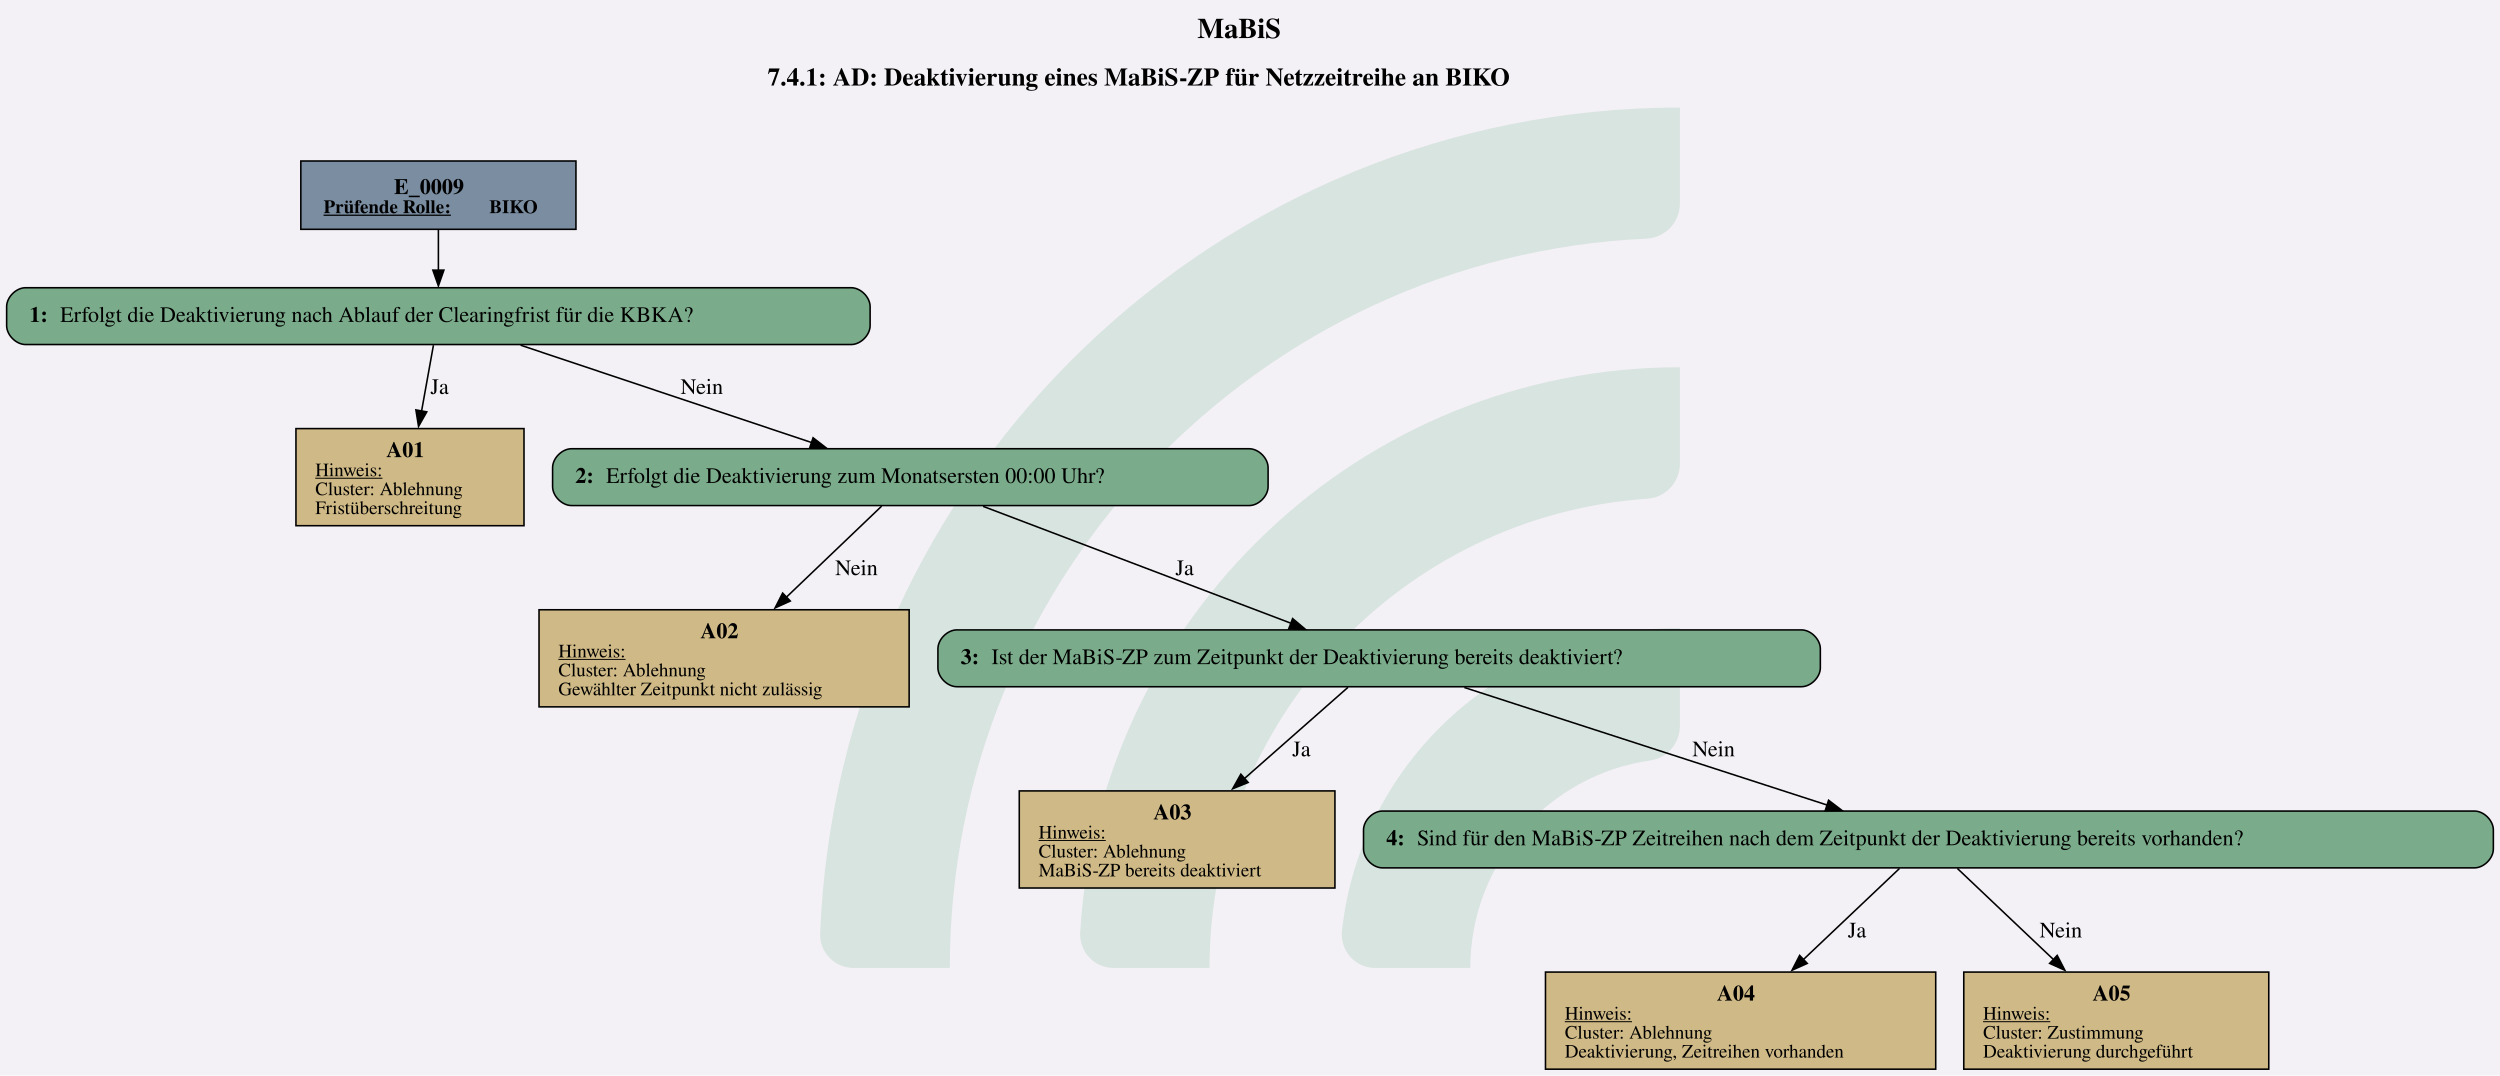
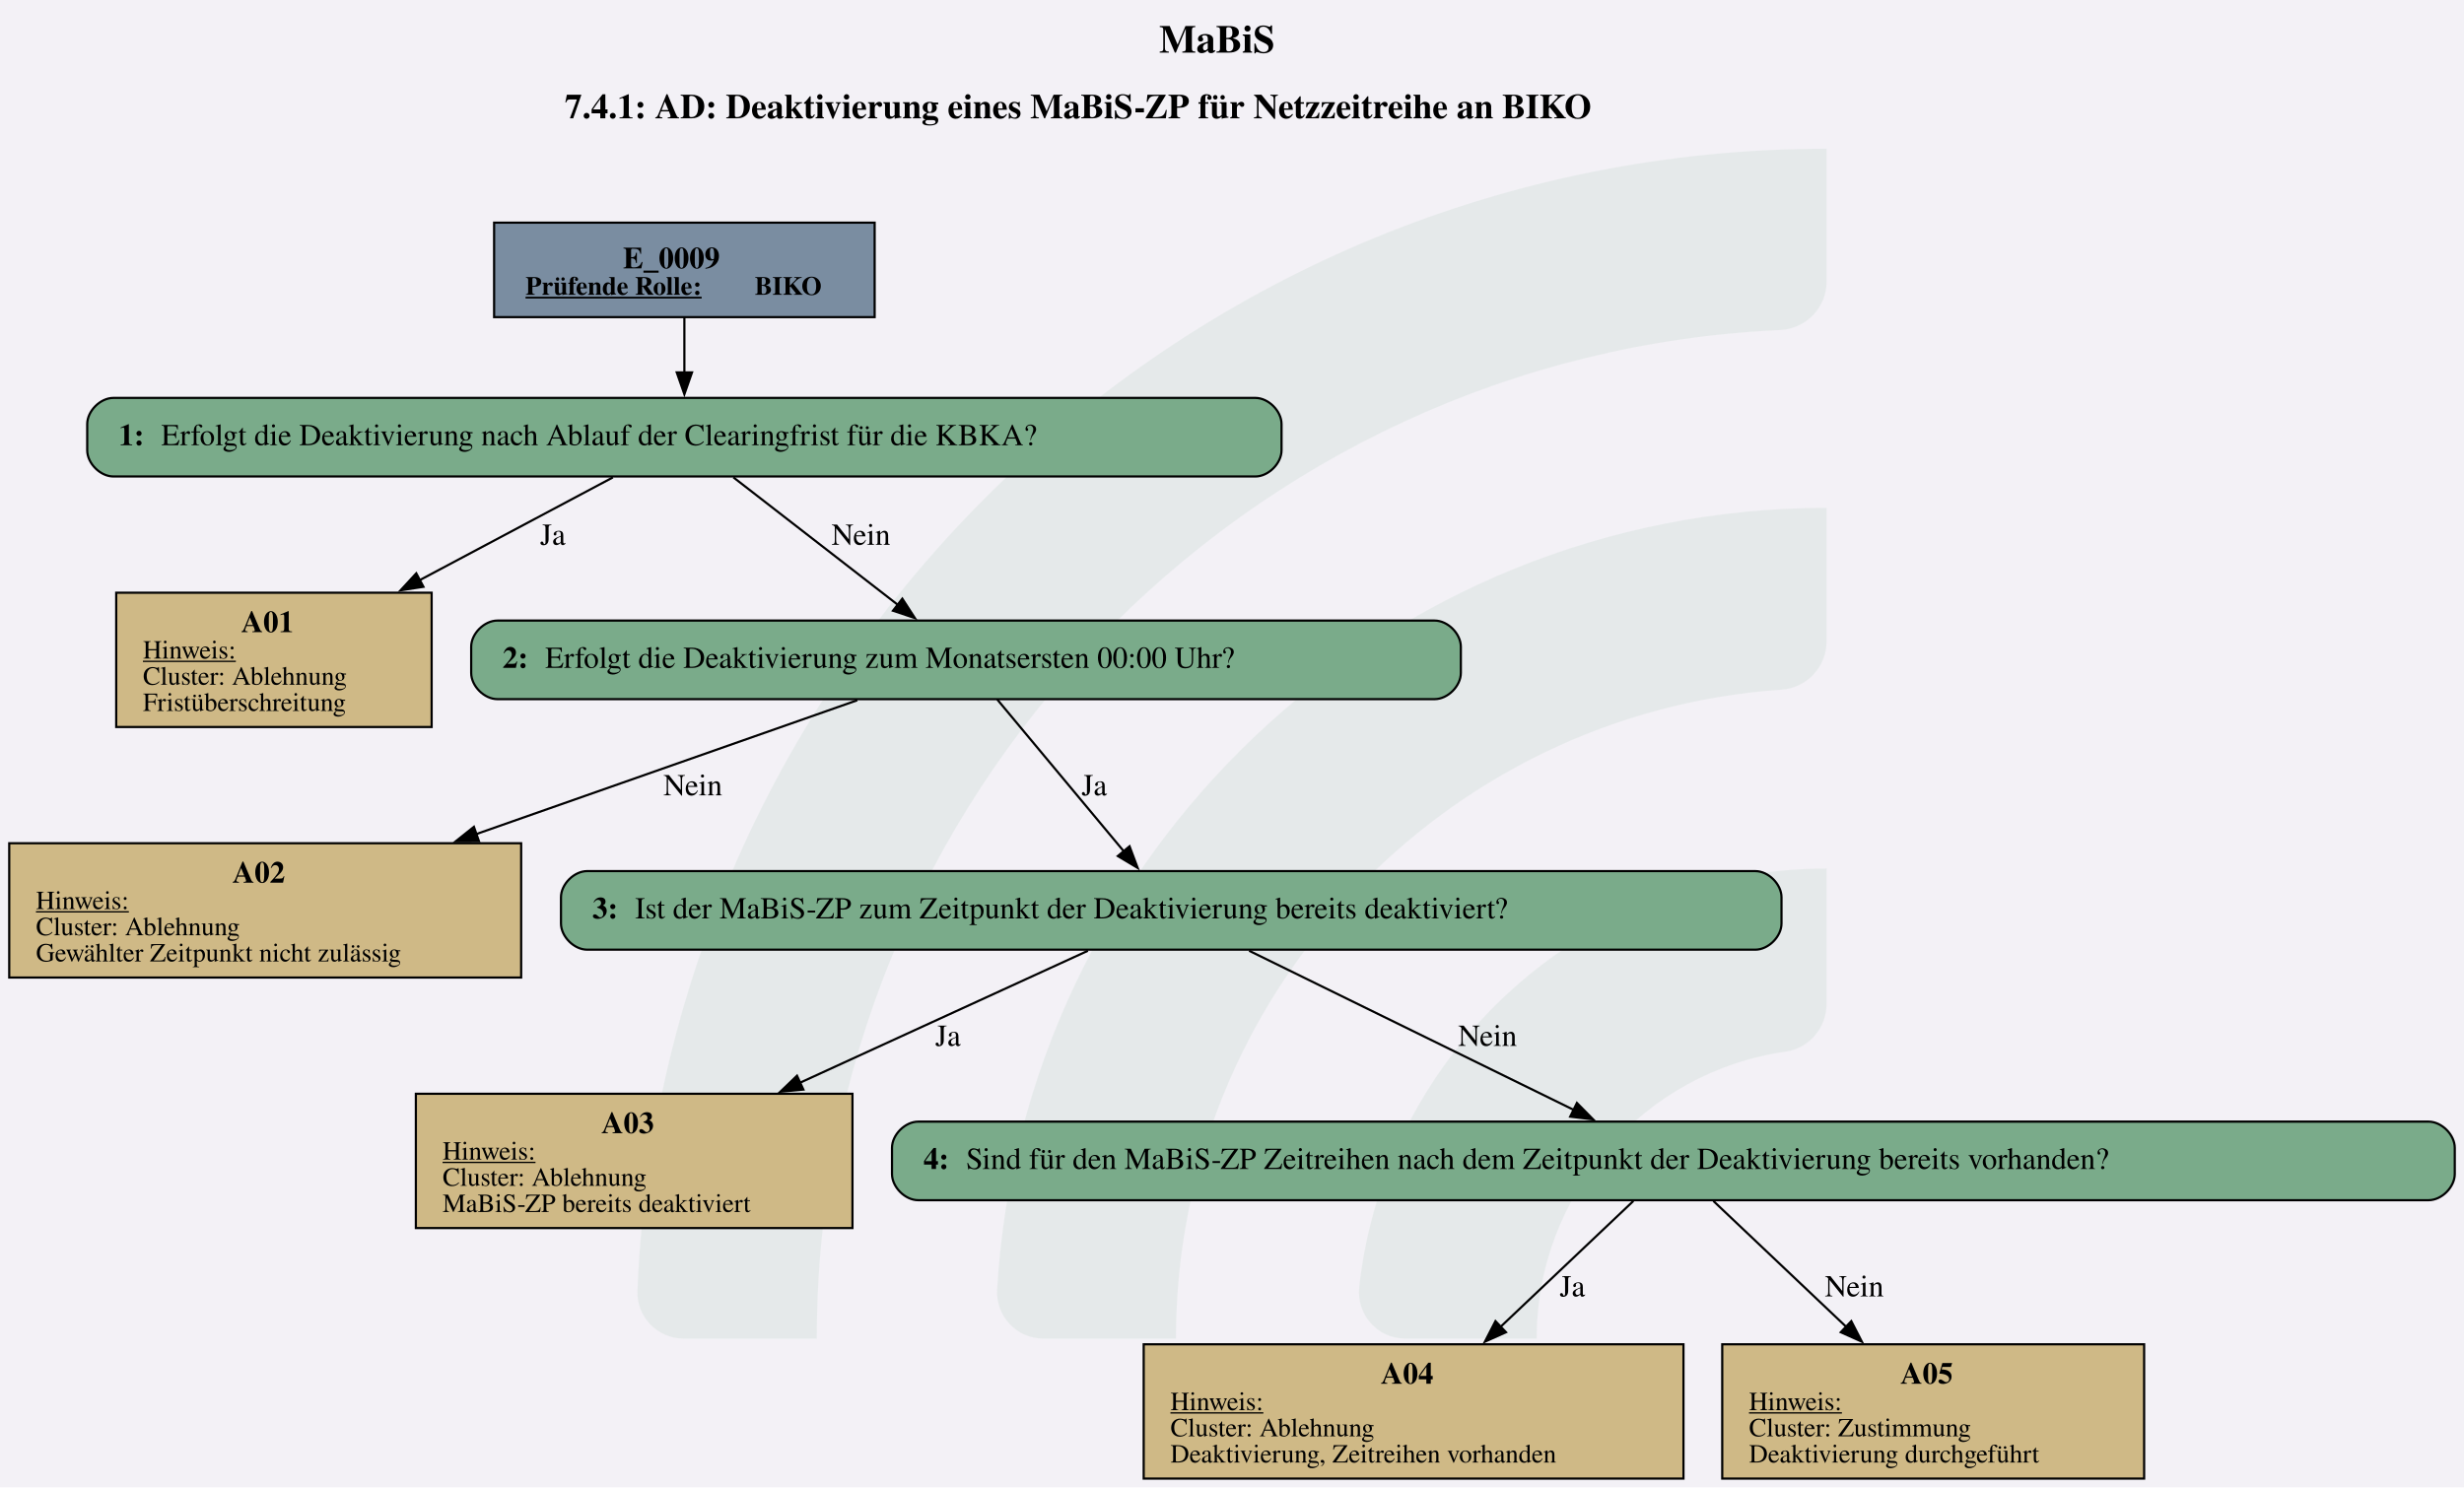
- <svg xmlns="http://www.w3.org/2000/svg" version="1.1" width="2110.667px" viewBox="0 0 2110.667 908.0" height="908.0px">
+ <svg xmlns="http://www.w3.org/2000/svg" version="1.1" width="1504.0px" viewBox="0 0 1504.0 908.0" height="908.0px">
  <g>
-     <svg version="1.1" width="2110.667px" viewBox="0 0 2110.667 908.0" height="908.0px">
-       <polygon fill="#f3f1f6" points="0,0 2110.667,0 2110.667,908.0 0,908.0" />
+     <svg version="1.1" width="1504.0px" viewBox="0 0 1504.0 908.0" height="908.0px">
+       <polygon fill="#f3f1f6" points="0,0 1504.0,0 1504.0,908.0 0,908.0" />
      <g>
-         <g transform="translate(692.4027, 90.8) scale(1 1) translate(0, 0) scale(4.106535 4.106535) ">
+         <g transform="translate(389.0694, 90.8) scale(1 1) translate(0, 0) scale(4.106535 4.106535) ">
          <defs id="defs2">
            <clipPath clipPathUnits="userSpaceOnUse" id="clipPath23">
              <path d="M 0,568.156 H 579.236 V 0 H 0 Z" id="path21" />
            </clipPath>
          </defs>
          <g id="layer1" transform="translate(-16.54194,-55.30527)">
            <g id="g19" clip-path="url(#clipPath23)" transform="matrix(0.3527778,0,0,-0.3527778,0.01017023,243.7368)" style="opacity:0.2">
              <g id="g25" transform="translate(122.444,32.7195)">
-                 <path d="m 0,0 h -56.104 c -11,0 -19.898,9.123 -19.463,20.115 10.594,267.191 231.277,481.302 501.029,481.302 v -56.02 c 0,-10.98 -8.688,-19.892 -19.658,-20.393 C 180.29,414.697 0,228.005 0,0" style="fill:#6ead83;fill-opacity:1;fill-rule:nonzero;stroke:none" id="path27" />
+                 <path d="m 0,0 h -56.104 c -11,0 -19.898,9.123 -19.463,20.115 10.594,267.191 231.277,481.302 501.029,481.302 v -56.02 c 0,-10.98 -8.688,-19.892 -19.658,-20.393 C 180.29,414.697 0,228.005 0,0" style="fill:#6ead83;fill-opacity:0.5;fill-rule:nonzero;stroke:none" id="path27" />
              </g>
              <g id="g29" transform="translate(273.7828,32.7195)">
-                 <path d="m 0,0 h -55.926 c -11.228,0 -20.091,9.482 -19.435,20.69 10.744,183.439 163.389,329.388 349.485,329.388 v -56.263 c 0,-10.709 -8.273,-19.617 -18.957,-20.35 C 112.819,263.696 0,144.774 0,0" style="fill:#6ead83;fill-opacity:1;fill-rule:nonzero;stroke:none" id="path31" />
+                 <path d="m 0,0 h -55.926 c -11.228,0 -20.091,9.482 -19.435,20.69 10.744,183.439 163.389,329.388 349.485,329.388 v -56.263 c 0,-10.709 -8.273,-19.617 -18.957,-20.35 C 112.819,263.696 0,144.774 0,0" style="fill:#6ead83;fill-opacity:0.5;fill-rule:nonzero;stroke:none" id="path31" />
              </g>
              <g id="g33" transform="translate(425.7667,32.7195)">
-                 <path d="m 0,0 h -55.445 c -11.653,0 -20.604,10.17 -19.334,21.753 10.866,99.032 95.031,176.341 196.919,176.341 v -57.011 c 0,-10.046 -7.283,-18.755 -17.229,-20.165 C 45.688,112.522 0,61.497 0,0" style="fill:#6ead83;fill-opacity:1;fill-rule:nonzero;stroke:none" id="path35" />
+                 <path d="m 0,0 h -55.445 c -11.653,0 -20.604,10.17 -19.334,21.753 10.866,99.032 95.031,176.341 196.919,176.341 v -57.011 c 0,-10.046 -7.283,-18.755 -17.229,-20.165 C 45.688,112.522 0,61.497 0,0" style="fill:#6ead83;fill-opacity:0.5;fill-rule:nonzero;stroke:none" id="path35" />
              </g>
            </g>
          </g>
        </g>
-         <svg width="1583pt" height="681pt" viewBox="0.00 0.00 1583.43 681.36">
+         <svg width="1128pt" height="681pt" viewBox="0.00 0.00 1128.14 681.36">
          <g id="graph0" class="graph" transform="scale(1 1) rotate(0) translate(4 677.36)">
-             <text text-anchor="start" x="754.34" y="-653.26" font-family="Times,serif" font-weight="bold" font-size="18.00">MaBiS</text>
-             <text text-anchor="start" x="482.09" y="-623.16" font-family="Times,serif" font-weight="bold" font-size="16.00">7.4.1: AD: Deaktivierung eines MaBiS-ZP für Netzzeitreihe an BIKO</text>
+             <text text-anchor="start" x="526.7" y="-653.26" font-family="Times,serif" font-weight="bold" font-size="18.00">MaBiS</text>
+             <text text-anchor="start" x="254.45" y="-623.16" font-family="Times,serif" font-weight="bold" font-size="16.00">7.4.1: AD: Deaktivierung eines MaBiS-ZP für Netzzeitreihe an BIKO</text>
            <g id="node1" class="node">
-               <polygon fill="#7a8da1" stroke="black" points="360.68,-575.36 186.38,-575.36 186.38,-532.08 360.68,-532.08 360.68,-575.36" />
-               <text text-anchor="start" x="245.4" y="-554.42" font-family="Times,serif" font-weight="bold" font-size="14.00">E_0009</text>
-               <text text-anchor="start" x="200.78" y="-542.32" font-family="Times,serif" font-weight="bold" text-decoration="underline" font-size="12.00">Prüfende Rolle:</text>
-               <text text-anchor="start" x="305.78" y="-542.32" font-family="Times,serif" font-weight="bold" font-size="12.00"> BIKO</text>
+               <polygon fill="#7a8da1" stroke="black" points="396.39,-575.36 222.09,-575.36 222.09,-532.08 396.39,-532.08 396.39,-575.36" />
+               <text text-anchor="start" x="281.12" y="-554.42" font-family="Times,serif" font-weight="bold" font-size="14.00">E_0009</text>
+               <text text-anchor="start" x="236.49" y="-542.32" font-family="Times,serif" font-weight="bold" text-decoration="underline" font-size="12.00">Prüfende Rolle:</text>
+               <text text-anchor="start" x="341.49" y="-542.32" font-family="Times,serif" font-weight="bold" font-size="12.00"> BIKO</text>
            </g>
            <g id="node2" class="node">
-               <path fill="#7aab8a" stroke="black" d="M535.05,-495.08C535.05,-495.08 12,-495.08 12,-495.08 6,-495.08 0,-489.08 0,-483.08 0,-483.08 0,-471.08 0,-471.08 0,-465.08 6,-459.08 12,-459.08 12,-459.08 535.05,-459.08 535.05,-459.08 541.05,-459.08 547.05,-465.08 547.05,-471.08 547.05,-471.08 547.05,-483.08 547.05,-483.08 547.05,-489.08 541.05,-495.08 535.05,-495.08" />
-               <text text-anchor="start" x="14.4" y="-473.4" font-family="Times,serif" font-weight="bold" font-size="14.00">1: </text>
-               <text text-anchor="start" x="33.9" y="-473.4" font-family="Times,serif" font-size="14.00">Erfolgt die Deaktivierung nach Ablauf der Clearingfrist für die KBKA?</text>
+               <path fill="#7aab8a" stroke="black" d="M570.76,-495.08C570.76,-495.08 47.72,-495.08 47.72,-495.08 41.72,-495.08 35.72,-489.08 35.72,-483.08 35.72,-483.08 35.72,-471.08 35.72,-471.08 35.72,-465.08 41.72,-459.08 47.72,-459.08 47.72,-459.08 570.76,-459.08 570.76,-459.08 576.76,-459.08 582.76,-465.08 582.76,-471.08 582.76,-471.08 582.76,-483.08 582.76,-483.08 582.76,-489.08 576.76,-495.08 570.76,-495.08" />
+               <text text-anchor="start" x="50.12" y="-473.4" font-family="Times,serif" font-weight="bold" font-size="14.00">1: </text>
+               <text text-anchor="start" x="69.62" y="-473.4" font-family="Times,serif" font-size="14.00">Erfolgt die Deaktivierung nach Ablauf der Clearingfrist für die KBKA?</text>
            </g>
            <g id="edge1" class="edge">
-               <path fill="none" stroke="black" d="M273.53,-531.93C273.53,-523.89 273.53,-514.57 273.53,-505.97" />
-               <polygon fill="black" stroke="black" points="277.03,-506.24 273.53,-496.24 270.03,-506.24 277.03,-506.24" />
+               <path fill="none" stroke="black" d="M309.24,-531.93C309.24,-524.07 309.24,-514.99 309.24,-506.55" />
+               <polygon fill="black" stroke="black" points="312.74,-506.75 309.24,-496.75 305.74,-506.75 312.74,-506.75" />
            </g>
            <g id="node3" class="node">
-               <polygon fill="#cfb986" stroke="black" points="327.77,-405.83 183.29,-405.83 183.29,-344.31 327.77,-344.31 327.77,-405.83" />
-               <text text-anchor="start" x="240.53" y="-387.77" font-family="Times,serif" font-weight="bold" font-size="14.00">A01</text>
-               <text text-anchor="start" x="195.53" y="-375.67" font-family="Times,serif" text-decoration="underline" font-size="12.00">Hinweis:</text>
-               <text text-anchor="start" x="195.53" y="-363.67" font-family="Times,serif" font-size="12.00">Cluster: Ablehnung</text>
-               <text text-anchor="start" x="195.53" y="-351.67" font-family="Times,serif" font-size="12.00">Fristüberschreitung</text>
+               <polygon fill="#cfb986" stroke="black" points="193.48,-405.83 49,-405.83 49,-344.31 193.48,-344.31 193.48,-405.83" />
+               <text text-anchor="start" x="106.24" y="-387.77" font-family="Times,serif" font-weight="bold" font-size="14.00">A01</text>
+               <text text-anchor="start" x="61.24" y="-375.67" font-family="Times,serif" text-decoration="underline" font-size="12.00">Hinweis:</text>
+               <text text-anchor="start" x="61.24" y="-363.67" font-family="Times,serif" font-size="12.00">Cluster: Ablehnung</text>
+               <text text-anchor="start" x="61.24" y="-351.67" font-family="Times,serif" font-size="12.00">Fristüberschreitung</text>
            </g>
            <g id="edge2" class="edge">
-               <path fill="none" stroke="black" d="M270.39,-458.66C268.32,-447.15 265.51,-431.57 262.9,-417.04" />
-               <polygon fill="black" stroke="black" points="266.17,-416.44 260.95,-407.22 259.28,-417.68 266.17,-416.44" />
-               <text text-anchor="middle" x="274.28" y="-427.78" font-family="Times,serif" font-size="14.00">Ja</text>
+               <path fill="none" stroke="black" d="M276.49,-458.66C252.11,-445.69 217.98,-427.53 187.93,-411.55" />
+               <polygon fill="black" stroke="black" points="189.73,-408.54 179.25,-406.93 186.44,-414.72 189.73,-408.54" />
+               <text text-anchor="middle" x="248.99" y="-427.78" font-family="Times,serif" font-size="14.00">Ja</text>
            </g>
            <g id="node4" class="node">
-               <path fill="#7aab8a" stroke="black" d="M787.18,-393.07C787.18,-393.07 357.88,-393.07 357.88,-393.07 351.88,-393.07 345.88,-387.07 345.88,-381.07 345.88,-381.07 345.88,-369.07 345.88,-369.07 345.88,-363.07 351.88,-357.07 357.88,-357.07 357.88,-357.07 787.18,-357.07 787.18,-357.07 793.18,-357.07 799.18,-363.07 799.18,-369.07 799.18,-369.07 799.18,-381.07 799.18,-381.07 799.18,-387.07 793.18,-393.07 787.18,-393.07" />
-               <text text-anchor="start" x="360.28" y="-371.39" font-family="Times,serif" font-weight="bold" font-size="14.00">2: </text>
-               <text text-anchor="start" x="379.78" y="-371.39" font-family="Times,serif" font-size="14.00">Erfolgt die Deaktivierung zum Monatsersten 00:00 Uhr?</text>
+               <path fill="#7aab8a" stroke="black" d="M652.89,-393.07C652.89,-393.07 223.59,-393.07 223.59,-393.07 217.59,-393.07 211.59,-387.07 211.59,-381.07 211.59,-381.07 211.59,-369.07 211.59,-369.07 211.59,-363.07 217.59,-357.07 223.59,-357.07 223.59,-357.07 652.89,-357.07 652.89,-357.07 658.89,-357.07 664.89,-363.07 664.89,-369.07 664.89,-369.07 664.89,-381.07 664.89,-381.07 664.89,-387.07 658.89,-393.07 652.89,-393.07" />
+               <text text-anchor="start" x="225.99" y="-371.39" font-family="Times,serif" font-weight="bold" font-size="14.00">2: </text>
+               <text text-anchor="start" x="245.49" y="-371.39" font-family="Times,serif" font-size="14.00">Erfolgt die Deaktivierung zum Monatsersten 00:00 Uhr?</text>
            </g>
            <g id="edge3" class="edge">
-               <path fill="none" stroke="black" d="M325.61,-458.66C376.93,-441.49 455.38,-415.25 510.03,-396.97" />
-               <polygon fill="black" stroke="black" points="510.91,-400.03 519.29,-393.54 508.69,-393.4 510.91,-400.03" />
-               <text text-anchor="middle" x="440.4" y="-427.78" font-family="Times,serif" font-size="14.00">Nein</text>
+               <path fill="none" stroke="black" d="M331.71,-458.66C352.61,-442.45 383.95,-418.16 407.23,-400.11" />
+               <polygon fill="black" stroke="black" points="409.07,-403.11 414.83,-394.22 404.78,-397.58 409.07,-403.11" />
+               <text text-anchor="middle" x="390.12" y="-427.78" font-family="Times,serif" font-size="14.00">Nein</text>
            </g>
            <g id="node5" class="node">
-               <polygon fill="#cfb986" stroke="black" points="571.77,-291.06 337.29,-291.06 337.29,-229.54 571.77,-229.54 571.77,-291.06" />
-               <text text-anchor="start" x="439.53" y="-273" font-family="Times,serif" font-weight="bold" font-size="14.00">A02</text>
-               <text text-anchor="start" x="349.53" y="-260.9" font-family="Times,serif" text-decoration="underline" font-size="12.00">Hinweis:</text>
-               <text text-anchor="start" x="349.53" y="-248.9" font-family="Times,serif" font-size="12.00">Cluster: Ablehnung</text>
-               <text text-anchor="start" x="349.53" y="-236.9" font-family="Times,serif" font-size="12.00">Gewählter Zeitpunkt nicht zulässig</text>
+               <polygon fill="#cfb986" stroke="black" points="234.48,-291.06 0,-291.06 0,-229.54 234.48,-229.54 234.48,-291.06" />
+               <text text-anchor="start" x="102.24" y="-273" font-family="Times,serif" font-weight="bold" font-size="14.00">A02</text>
+               <text text-anchor="start" x="12.24" y="-260.9" font-family="Times,serif" text-decoration="underline" font-size="12.00">Hinweis:</text>
+               <text text-anchor="start" x="12.24" y="-248.9" font-family="Times,serif" font-size="12.00">Cluster: Ablehnung</text>
+               <text text-anchor="start" x="12.24" y="-236.9" font-family="Times,serif" font-size="12.00">Gewählter Zeitpunkt nicht zulässig</text>
            </g>
            <g id="edge4" class="edge">
-               <path fill="none" stroke="black" d="M554.35,-356.7C538.25,-341.32 514.21,-318.34 493.75,-298.79" />
-               <polygon fill="black" stroke="black" points="496.47,-296.59 486.82,-292.21 491.63,-301.65 496.47,-296.59" />
-               <text text-anchor="middle" x="538.4" y="-313.01" font-family="Times,serif" font-size="14.00">Nein</text>
+               <path fill="none" stroke="black" d="M388.44,-356.57C341.93,-340.24 271.26,-315.41 213.72,-295.19" />
+               <polygon fill="black" stroke="black" points="215.16,-291.99 204.56,-291.98 212.84,-298.59 215.16,-291.99" />
+               <text text-anchor="middle" x="313.12" y="-313.01" font-family="Times,serif" font-size="14.00">Nein</text>
            </g>
            <g id="node6" class="node">
-               <path fill="#7aab8a" stroke="black" d="M1137.05,-278.3C1137.05,-278.3 602,-278.3 602,-278.3 596,-278.3 590,-272.3 590,-266.3 590,-266.3 590,-254.3 590,-254.3 590,-248.3 596,-242.3 602,-242.3 602,-242.3 1137.05,-242.3 1137.05,-242.3 1143.05,-242.3 1149.05,-248.3 1149.05,-254.3 1149.05,-254.3 1149.05,-266.3 1149.05,-266.3 1149.05,-272.3 1143.05,-278.3 1137.05,-278.3" />
-               <text text-anchor="start" x="604.4" y="-256.62" font-family="Times,serif" font-weight="bold" font-size="14.00">3: </text>
-               <text text-anchor="start" x="623.9" y="-256.62" font-family="Times,serif" font-size="14.00">Ist der MaBiS-ZP zum Zeitpunkt der Deaktivierung bereits deaktiviert?</text>
+               <path fill="#7aab8a" stroke="black" d="M799.76,-278.3C799.76,-278.3 264.72,-278.3 264.72,-278.3 258.72,-278.3 252.72,-272.3 252.72,-266.3 252.72,-266.3 252.72,-254.3 252.72,-254.3 252.72,-248.3 258.72,-242.3 264.72,-242.3 264.72,-242.3 799.76,-242.3 799.76,-242.3 805.76,-242.3 811.76,-248.3 811.76,-254.3 811.76,-254.3 811.76,-266.3 811.76,-266.3 811.76,-272.3 805.76,-278.3 799.76,-278.3" />
+               <text text-anchor="start" x="267.12" y="-256.62" font-family="Times,serif" font-weight="bold" font-size="14.00">3: </text>
+               <text text-anchor="start" x="286.62" y="-256.62" font-family="Times,serif" font-size="14.00">Ist der MaBiS-ZP zum Zeitpunkt der Deaktivierung bereits deaktiviert?</text>
            </g>
            <g id="edge5" class="edge">
-               <path fill="none" stroke="black" d="M618.61,-356.57C671.22,-336.6 757.27,-303.92 813.66,-282.51" />
-               <polygon fill="black" stroke="black" points="814.72,-285.47 822.82,-278.65 812.23,-278.93 814.72,-285.47" />
-               <text text-anchor="middle" x="746.28" y="-313.01" font-family="Times,serif" font-size="14.00">Ja</text>
+               <path fill="none" stroke="black" d="M452.52,-356.94C467.98,-338.4 492.81,-308.6 510.66,-287.19" />
+               <polygon fill="black" stroke="black" points="513.15,-289.67 516.86,-279.75 507.77,-285.19 513.15,-289.67" />
+               <text text-anchor="middle" x="496.99" y="-313.01" font-family="Times,serif" font-size="14.00">Ja</text>
            </g>
            <g id="node7" class="node">
-               <polygon fill="#cfb986" stroke="black" points="841.52,-176.29 641.54,-176.29 641.54,-114.77 841.52,-114.77 841.52,-176.29" />
-               <text text-anchor="start" x="726.53" y="-158.23" font-family="Times,serif" font-weight="bold" font-size="14.00">A03</text>
-               <text text-anchor="start" x="653.78" y="-146.13" font-family="Times,serif" text-decoration="underline" font-size="12.00">Hinweis:</text>
-               <text text-anchor="start" x="653.78" y="-134.13" font-family="Times,serif" font-size="12.00">Cluster: Ablehnung</text>
-               <text text-anchor="start" x="653.78" y="-122.13" font-family="Times,serif" font-size="12.00">MaBiS-ZP bereits deaktiviert</text>
+               <polygon fill="#cfb986" stroke="black" points="386.23,-176.29 186.25,-176.29 186.25,-114.77 386.23,-114.77 386.23,-176.29" />
+               <text text-anchor="start" x="271.24" y="-158.23" font-family="Times,serif" font-weight="bold" font-size="14.00">A03</text>
+               <text text-anchor="start" x="198.49" y="-146.13" font-family="Times,serif" text-decoration="underline" font-size="12.00">Hinweis:</text>
+               <text text-anchor="start" x="198.49" y="-134.13" font-family="Times,serif" font-size="12.00">Cluster: Ablehnung</text>
+               <text text-anchor="start" x="198.49" y="-122.13" font-family="Times,serif" font-size="12.00">MaBiS-ZP bereits deaktiviert</text>
            </g>
            <g id="edge6" class="edge">
-               <path fill="none" stroke="black" d="M849.81,-241.93C832.26,-226.46 805.99,-203.33 783.72,-183.71" />
-               <polygon fill="black" stroke="black" points="786.54,-181.65 776.73,-177.66 781.92,-186.9 786.54,-181.65" />
-               <text text-anchor="middle" x="820.28" y="-198.24" font-family="Times,serif" font-size="14.00">Ja</text>
+               <path fill="none" stroke="black" d="M494.07,-241.8C458.96,-225.71 405.88,-201.37 362.15,-181.33" />
+               <polygon fill="black" stroke="black" points="363.75,-178.21 353.2,-177.23 360.83,-184.57 363.75,-178.21" />
+               <text text-anchor="middle" x="429.99" y="-198.24" font-family="Times,serif" font-size="14.00">Ja</text>
            </g>
            <g id="node8" class="node">
-               <path fill="#7aab8a" stroke="black" d="M1563.43,-163.53C1563.43,-163.53 871.63,-163.53 871.63,-163.53 865.63,-163.53 859.63,-157.53 859.63,-151.53 859.63,-151.53 859.63,-139.53 859.63,-139.53 859.63,-133.53 865.63,-127.53 871.63,-127.53 871.63,-127.53 1563.43,-127.53 1563.43,-127.53 1569.43,-127.53 1575.43,-133.53 1575.43,-139.53 1575.43,-139.53 1575.43,-151.53 1575.43,-151.53 1575.43,-157.53 1569.43,-163.53 1563.43,-163.53" />
-               <text text-anchor="start" x="874.03" y="-141.85" font-family="Times,serif" font-weight="bold" font-size="14.00">4: </text>
-               <text text-anchor="start" x="893.53" y="-141.85" font-family="Times,serif" font-size="14.00">Sind für den MaBiS-ZP Zeitreihen nach dem Zeitpunkt der Deaktivierung bereits vorhanden?</text>
+               <path fill="#7aab8a" stroke="black" d="M1108.14,-163.53C1108.14,-163.53 416.34,-163.53 416.34,-163.53 410.34,-163.53 404.34,-157.53 404.34,-151.53 404.34,-151.53 404.34,-139.53 404.34,-139.53 404.34,-133.53 410.34,-127.53 416.34,-127.53 416.34,-127.53 1108.14,-127.53 1108.14,-127.53 1114.14,-127.53 1120.14,-133.53 1120.14,-139.53 1120.14,-139.53 1120.14,-151.53 1120.14,-151.53 1120.14,-157.53 1114.14,-163.53 1108.14,-163.53" />
+               <text text-anchor="start" x="418.74" y="-141.85" font-family="Times,serif" font-weight="bold" font-size="14.00">4: </text>
+               <text text-anchor="start" x="438.24" y="-141.85" font-family="Times,serif" font-size="14.00">Sind für den MaBiS-ZP Zeitreihen nach dem Zeitpunkt der Deaktivierung bereits vorhanden?</text>
            </g>
            <g id="edge7" class="edge">
-               <path fill="none" stroke="black" d="M923.52,-241.8C985.58,-221.69 1087.37,-188.71 1153.41,-167.31" />
-               <polygon fill="black" stroke="black" points="1154.26,-170.39 1162.69,-163.97 1152.1,-163.73 1154.26,-170.39" />
-               <text text-anchor="middle" x="1081.4" y="-198.24" font-family="Times,serif" font-size="14.00">Nein</text>
+               <path fill="none" stroke="black" d="M567.93,-241.8C607.99,-222.16 673.1,-190.23 716.78,-168.82" />
+               <polygon fill="black" stroke="black" points="718.05,-172.09 725.49,-164.55 714.97,-165.81 718.05,-172.09" />
+               <text text-anchor="middle" x="677.12" y="-198.24" font-family="Times,serif" font-size="14.00">Nein</text>
            </g>
            <g id="node9" class="node">
-               <polygon fill="#cfb986" stroke="black" points="1222.14,-61.52 974.91,-61.52 974.91,0 1222.14,0 1222.14,-61.52" />
-               <text text-anchor="start" x="1083.53" y="-43.46" font-family="Times,serif" font-weight="bold" font-size="14.00">A04</text>
-               <text text-anchor="start" x="987.15" y="-31.36" font-family="Times,serif" text-decoration="underline" font-size="12.00">Hinweis:</text>
-               <text text-anchor="start" x="987.15" y="-19.36" font-family="Times,serif" font-size="12.00">Cluster: Ablehnung</text>
-               <text text-anchor="start" x="987.15" y="-7.36" font-family="Times,serif" font-size="12.00">Deaktivierung, Zeitreihen vorhanden</text>
+               <polygon fill="#cfb986" stroke="black" points="766.86,-61.52 519.62,-61.52 519.62,0 766.86,0 766.86,-61.52" />
+               <text text-anchor="start" x="628.24" y="-43.46" font-family="Times,serif" font-weight="bold" font-size="14.00">A04</text>
+               <text text-anchor="start" x="531.87" y="-31.36" font-family="Times,serif" text-decoration="underline" font-size="12.00">Hinweis:</text>
+               <text text-anchor="start" x="531.87" y="-19.36" font-family="Times,serif" font-size="12.00">Cluster: Ablehnung</text>
+               <text text-anchor="start" x="531.87" y="-7.36" font-family="Times,serif" font-size="12.00">Deaktivierung, Zeitreihen vorhanden</text>
            </g>
            <g id="edge8" class="edge">
-               <path fill="none" stroke="black" d="M1199.19,-127.16C1182.89,-111.71 1158.5,-88.59 1137.81,-68.99" />
-               <polygon fill="black" stroke="black" points="1140.75,-67.01 1131.09,-62.67 1135.94,-72.09 1140.75,-67.01" />
-               <text text-anchor="middle" x="1172.28" y="-83.47" font-family="Times,serif" font-size="14.00">Ja</text>
+               <path fill="none" stroke="black" d="M743.91,-127.16C727.75,-111.84 703.64,-89 683.07,-69.51" />
+               <polygon fill="black" stroke="black" points="685.57,-67.05 675.9,-62.71 680.75,-72.13 685.57,-67.05" />
+               <text text-anchor="middle" x="715.99" y="-83.47" font-family="Times,serif" font-size="14.00">Ja</text>
            </g>
            <g id="node10" class="node">
-               <polygon fill="#cfb986" stroke="black" points="1433.14,-61.52 1239.91,-61.52 1239.91,0 1433.14,0 1433.14,-61.52" />
-               <text text-anchor="start" x="1321.53" y="-43.46" font-family="Times,serif" font-weight="bold" font-size="14.00">A05</text>
-               <text text-anchor="start" x="1252.15" y="-31.36" font-family="Times,serif" text-decoration="underline" font-size="12.00">Hinweis:</text>
-               <text text-anchor="start" x="1252.15" y="-19.36" font-family="Times,serif" font-size="12.00">Cluster: Zustimmung</text>
-               <text text-anchor="start" x="1252.15" y="-7.36" font-family="Times,serif" font-size="12.00">Deaktivierung durchgeführt</text>
+               <polygon fill="#cfb986" stroke="black" points="977.86,-61.52 784.62,-61.52 784.62,0 977.86,0 977.86,-61.52" />
+               <text text-anchor="start" x="866.24" y="-43.46" font-family="Times,serif" font-weight="bold" font-size="14.00">A05</text>
+               <text text-anchor="start" x="796.87" y="-31.36" font-family="Times,serif" text-decoration="underline" font-size="12.00">Hinweis:</text>
+               <text text-anchor="start" x="796.87" y="-19.36" font-family="Times,serif" font-size="12.00">Cluster: Zustimmung</text>
+               <text text-anchor="start" x="796.87" y="-7.36" font-family="Times,serif" font-size="12.00">Deaktivierung durchgeführt</text>
            </g>
            <g id="edge9" class="edge">
-               <path fill="none" stroke="black" d="M1235.86,-127.16C1252.16,-111.71 1276.55,-88.59 1297.24,-68.99" />
-               <polygon fill="black" stroke="black" points="1299.11,-72.09 1303.96,-62.67 1294.3,-67.01 1299.11,-72.09" />
-               <text text-anchor="middle" x="1301.4" y="-83.47" font-family="Times,serif" font-size="14.00">Nein</text>
+               <path fill="none" stroke="black" d="M780.57,-127.16C796.73,-111.84 820.84,-89 841.41,-69.51" />
+               <polygon fill="black" stroke="black" points="843.73,-72.13 848.58,-62.71 838.91,-67.05 843.73,-72.13" />
+               <text text-anchor="middle" x="845.12" y="-83.47" font-family="Times,serif" font-size="14.00">Nein</text>
            </g>
          </g>
        </svg>
      </g>
    </svg>
  </g>
</svg>
